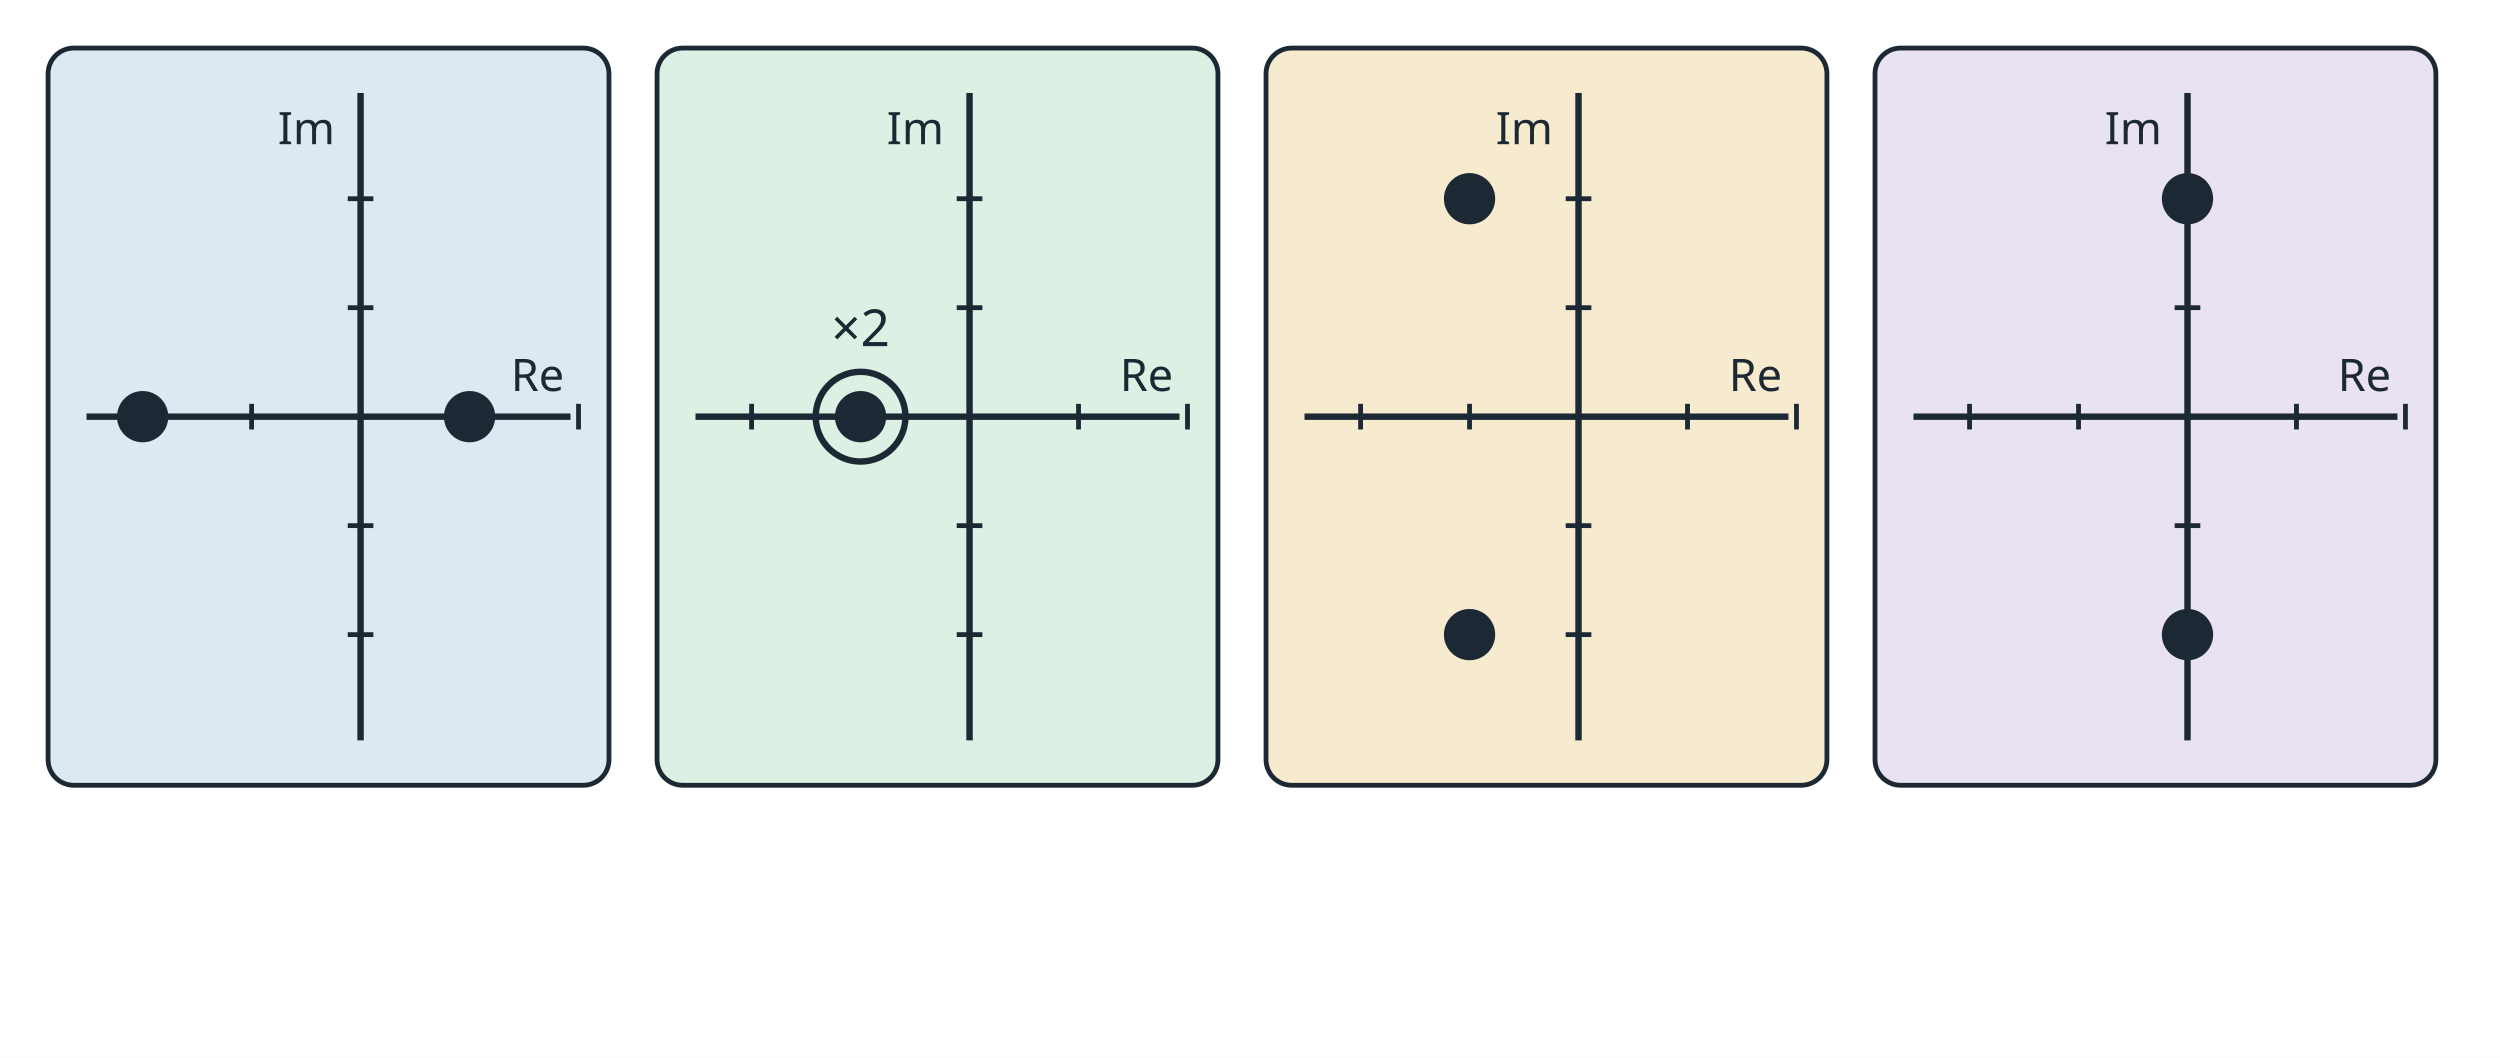
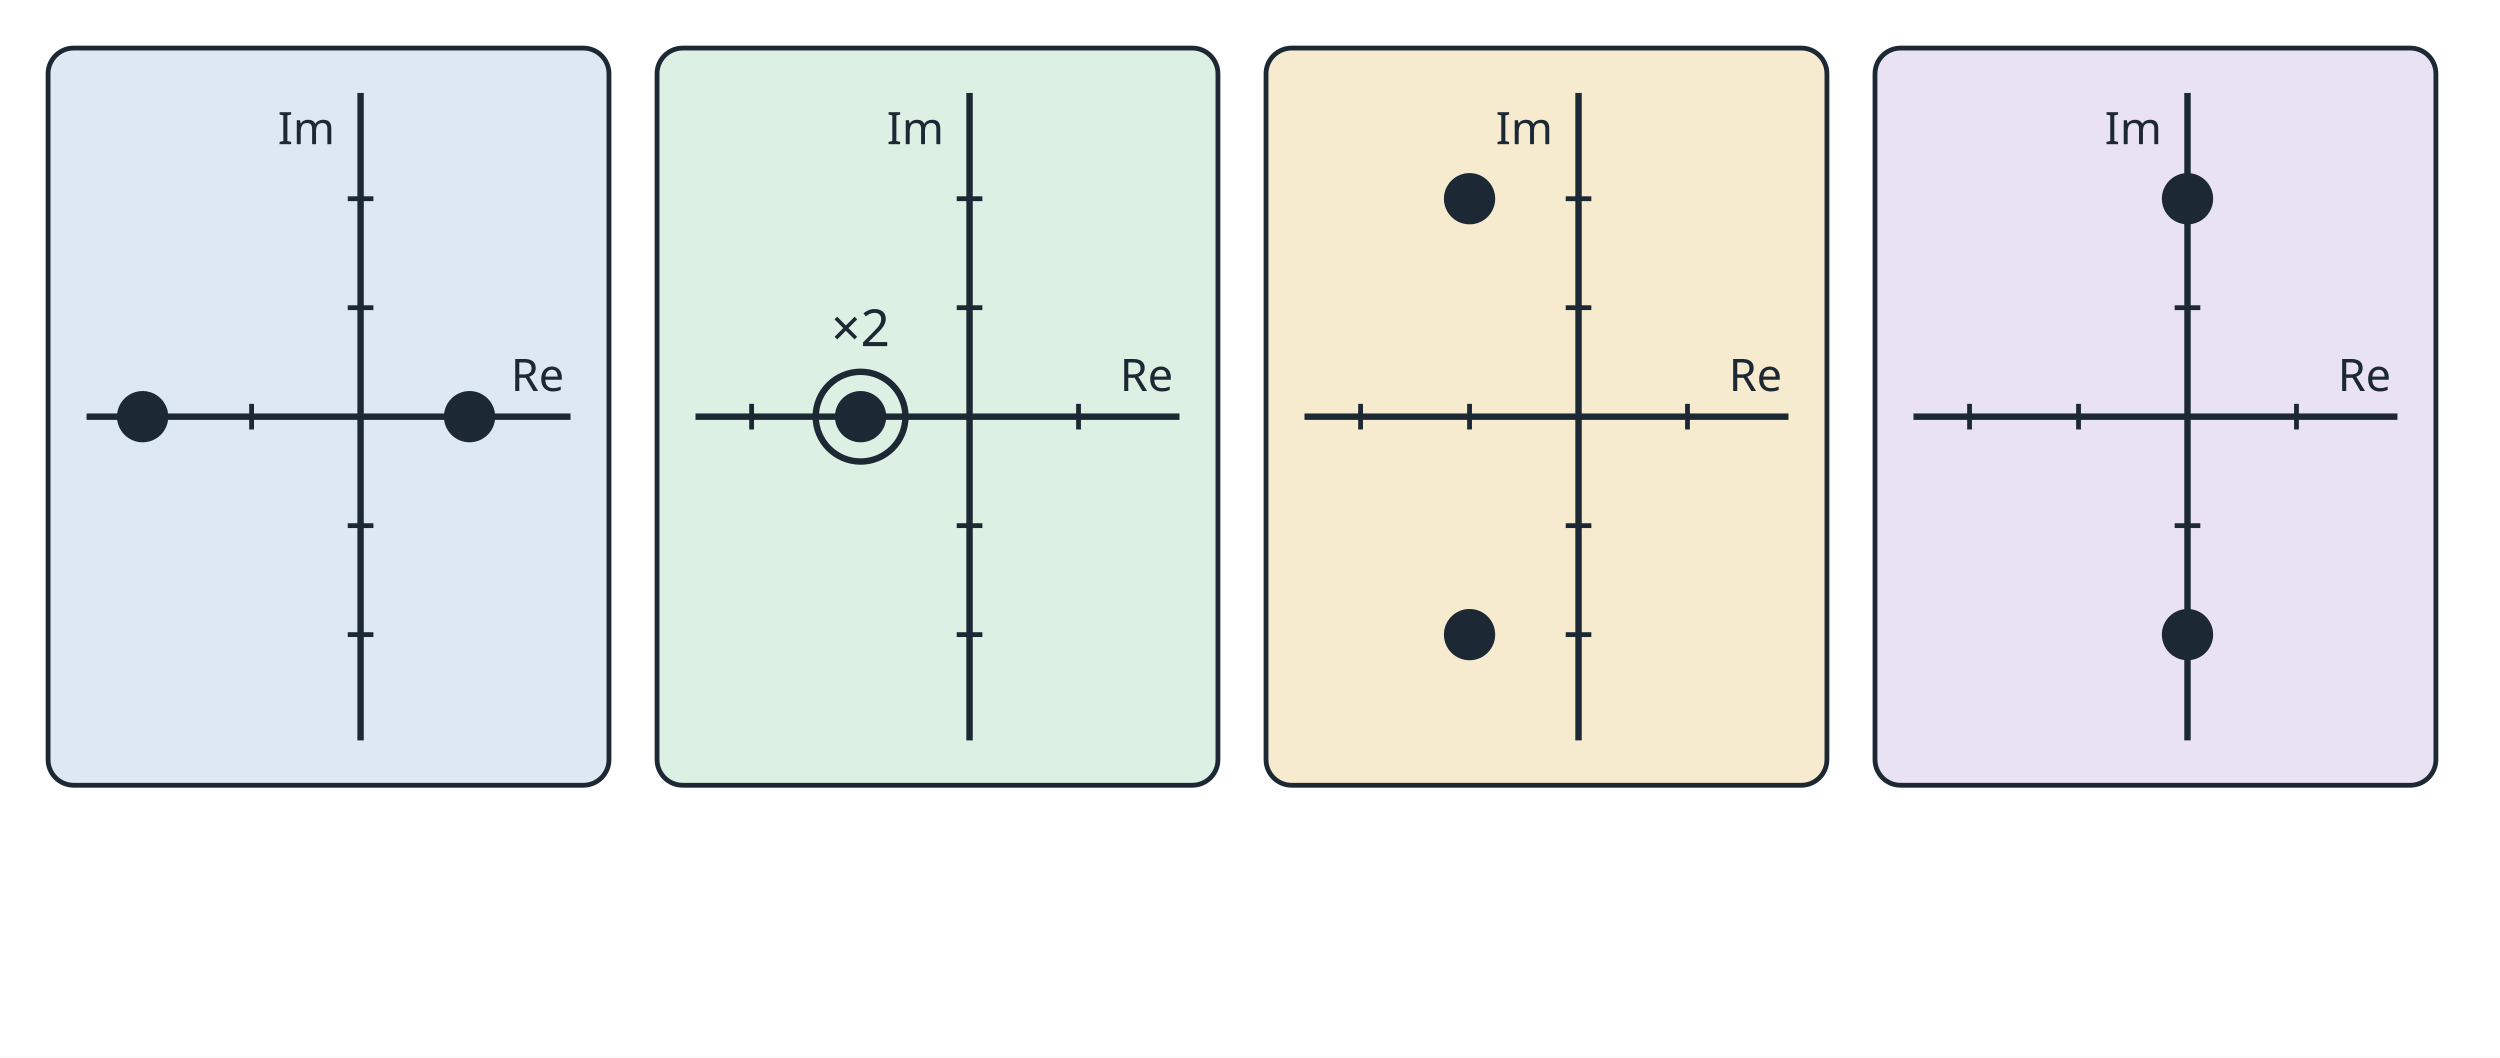
<svg xmlns="http://www.w3.org/2000/svg" viewBox="0 0 780 330" width="780" height="330" font-family="sans-serif" font-size="16" fill="#1c2833">
  <rect width="780" height="330" fill="#ffffff" />
  <rect x="15" y="15" width="175" height="230" rx="8" fill="#dde8f3" stroke="#1c2833" stroke-width="1.5" />
  <line x1="27" y1="130.0" x2="178" y2="130.0" stroke="#1c2833" stroke-width="2" />
  <line x1="112.5" y1="29" x2="112.5" y2="231" stroke="#1c2833" stroke-width="2" />
  <text x="176" y="122.0" text-anchor="end" font-size="14">Re</text>
  <text x="104.5" y="45" text-anchor="end" font-size="14">Im</text>
  <line x1="44.5" y1="126.0" x2="44.5" y2="134.0" stroke="#1c2833" stroke-width="1.5" />
  <line x1="108.5" y1="62.0" x2="116.5" y2="62.0" stroke="#1c2833" stroke-width="1.5" />
  <line x1="78.5" y1="126.0" x2="78.5" y2="134.0" stroke="#1c2833" stroke-width="1.5" />
  <line x1="108.5" y1="96.0" x2="116.5" y2="96.0" stroke="#1c2833" stroke-width="1.5" />
  <line x1="146.5" y1="126.0" x2="146.5" y2="134.0" stroke="#1c2833" stroke-width="1.5" />
  <line x1="108.5" y1="164.0" x2="116.5" y2="164.0" stroke="#1c2833" stroke-width="1.5" />
-   <line x1="180.5" y1="126.0" x2="180.5" y2="134.0" stroke="#1c2833" stroke-width="1.5" />
  <line x1="108.5" y1="198.0" x2="116.5" y2="198.0" stroke="#1c2833" stroke-width="1.5" />
  <circle cx="44.5" cy="130.0" r="8" fill="#1c2833" />
  <circle cx="146.5" cy="130.0" r="8" fill="#1c2833" />
  <rect x="205" y="15" width="175" height="230" rx="8" fill="#dcf0e3" stroke="#1c2833" stroke-width="1.5" />
  <line x1="217" y1="130.0" x2="368" y2="130.0" stroke="#1c2833" stroke-width="2" />
  <line x1="302.5" y1="29" x2="302.5" y2="231" stroke="#1c2833" stroke-width="2" />
  <text x="366" y="122.0" text-anchor="end" font-size="14">Re</text>
  <text x="294.5" y="45" text-anchor="end" font-size="14">Im</text>
  <line x1="234.5" y1="126.0" x2="234.5" y2="134.0" stroke="#1c2833" stroke-width="1.5" />
  <line x1="298.5" y1="62.0" x2="306.5" y2="62.0" stroke="#1c2833" stroke-width="1.5" />
  <line x1="268.5" y1="126.0" x2="268.5" y2="134.0" stroke="#1c2833" stroke-width="1.5" />
  <line x1="298.5" y1="96.0" x2="306.5" y2="96.0" stroke="#1c2833" stroke-width="1.5" />
  <line x1="336.5" y1="126.0" x2="336.5" y2="134.0" stroke="#1c2833" stroke-width="1.5" />
  <line x1="298.5" y1="164.0" x2="306.5" y2="164.0" stroke="#1c2833" stroke-width="1.5" />
-   <line x1="370.5" y1="126.0" x2="370.5" y2="134.0" stroke="#1c2833" stroke-width="1.5" />
  <line x1="298.5" y1="198.0" x2="306.5" y2="198.0" stroke="#1c2833" stroke-width="1.5" />
  <circle cx="268.5" cy="130.0" r="8" fill="#1c2833" />
  <circle cx="268.5" cy="130.0" r="14" fill="none" stroke="#1c2833" stroke-width="2" />
  <text x="268.5" y="108.0" text-anchor="middle" font-size="16">×2</text>
  <rect x="395" y="15" width="175" height="230" rx="8" fill="#f7ebcf" stroke="#1c2833" stroke-width="1.5" />
  <line x1="407" y1="130.0" x2="558" y2="130.0" stroke="#1c2833" stroke-width="2" />
  <line x1="492.5" y1="29" x2="492.5" y2="231" stroke="#1c2833" stroke-width="2" />
  <text x="556" y="122.0" text-anchor="end" font-size="14">Re</text>
  <text x="484.5" y="45" text-anchor="end" font-size="14">Im</text>
  <line x1="424.5" y1="126.0" x2="424.5" y2="134.0" stroke="#1c2833" stroke-width="1.5" />
  <line x1="488.5" y1="62.0" x2="496.5" y2="62.0" stroke="#1c2833" stroke-width="1.5" />
  <line x1="458.5" y1="126.0" x2="458.5" y2="134.0" stroke="#1c2833" stroke-width="1.5" />
  <line x1="488.5" y1="96.0" x2="496.5" y2="96.0" stroke="#1c2833" stroke-width="1.5" />
  <line x1="526.5" y1="126.0" x2="526.5" y2="134.0" stroke="#1c2833" stroke-width="1.5" />
  <line x1="488.5" y1="164.0" x2="496.5" y2="164.0" stroke="#1c2833" stroke-width="1.5" />
-   <line x1="560.5" y1="126.0" x2="560.5" y2="134.0" stroke="#1c2833" stroke-width="1.5" />
  <line x1="488.5" y1="198.0" x2="496.5" y2="198.0" stroke="#1c2833" stroke-width="1.5" />
  <circle cx="458.5" cy="62.0" r="8" fill="#1c2833" />
  <circle cx="458.5" cy="198.0" r="8" fill="#1c2833" />
  <rect x="585" y="15" width="175" height="230" rx="8" fill="#e8e2f3" stroke="#1c2833" stroke-width="1.5" />
  <line x1="597" y1="130.0" x2="748" y2="130.0" stroke="#1c2833" stroke-width="2" />
  <line x1="682.5" y1="29" x2="682.5" y2="231" stroke="#1c2833" stroke-width="2" />
  <text x="746" y="122.0" text-anchor="end" font-size="14">Re</text>
  <text x="674.5" y="45" text-anchor="end" font-size="14">Im</text>
  <line x1="614.5" y1="126.0" x2="614.5" y2="134.0" stroke="#1c2833" stroke-width="1.5" />
  <line x1="678.5" y1="62.0" x2="686.5" y2="62.0" stroke="#1c2833" stroke-width="1.5" />
  <line x1="648.5" y1="126.0" x2="648.5" y2="134.0" stroke="#1c2833" stroke-width="1.5" />
  <line x1="678.5" y1="96.0" x2="686.5" y2="96.0" stroke="#1c2833" stroke-width="1.5" />
  <line x1="716.5" y1="126.0" x2="716.5" y2="134.0" stroke="#1c2833" stroke-width="1.5" />
  <line x1="678.5" y1="164.0" x2="686.5" y2="164.0" stroke="#1c2833" stroke-width="1.5" />
-   <line x1="750.5" y1="126.0" x2="750.5" y2="134.0" stroke="#1c2833" stroke-width="1.5" />
  <line x1="678.5" y1="198.0" x2="686.5" y2="198.0" stroke="#1c2833" stroke-width="1.5" />
  <circle cx="682.5" cy="62.0" r="8" fill="#1c2833" />
  <circle cx="682.5" cy="198.0" r="8" fill="#1c2833" />
</svg>
